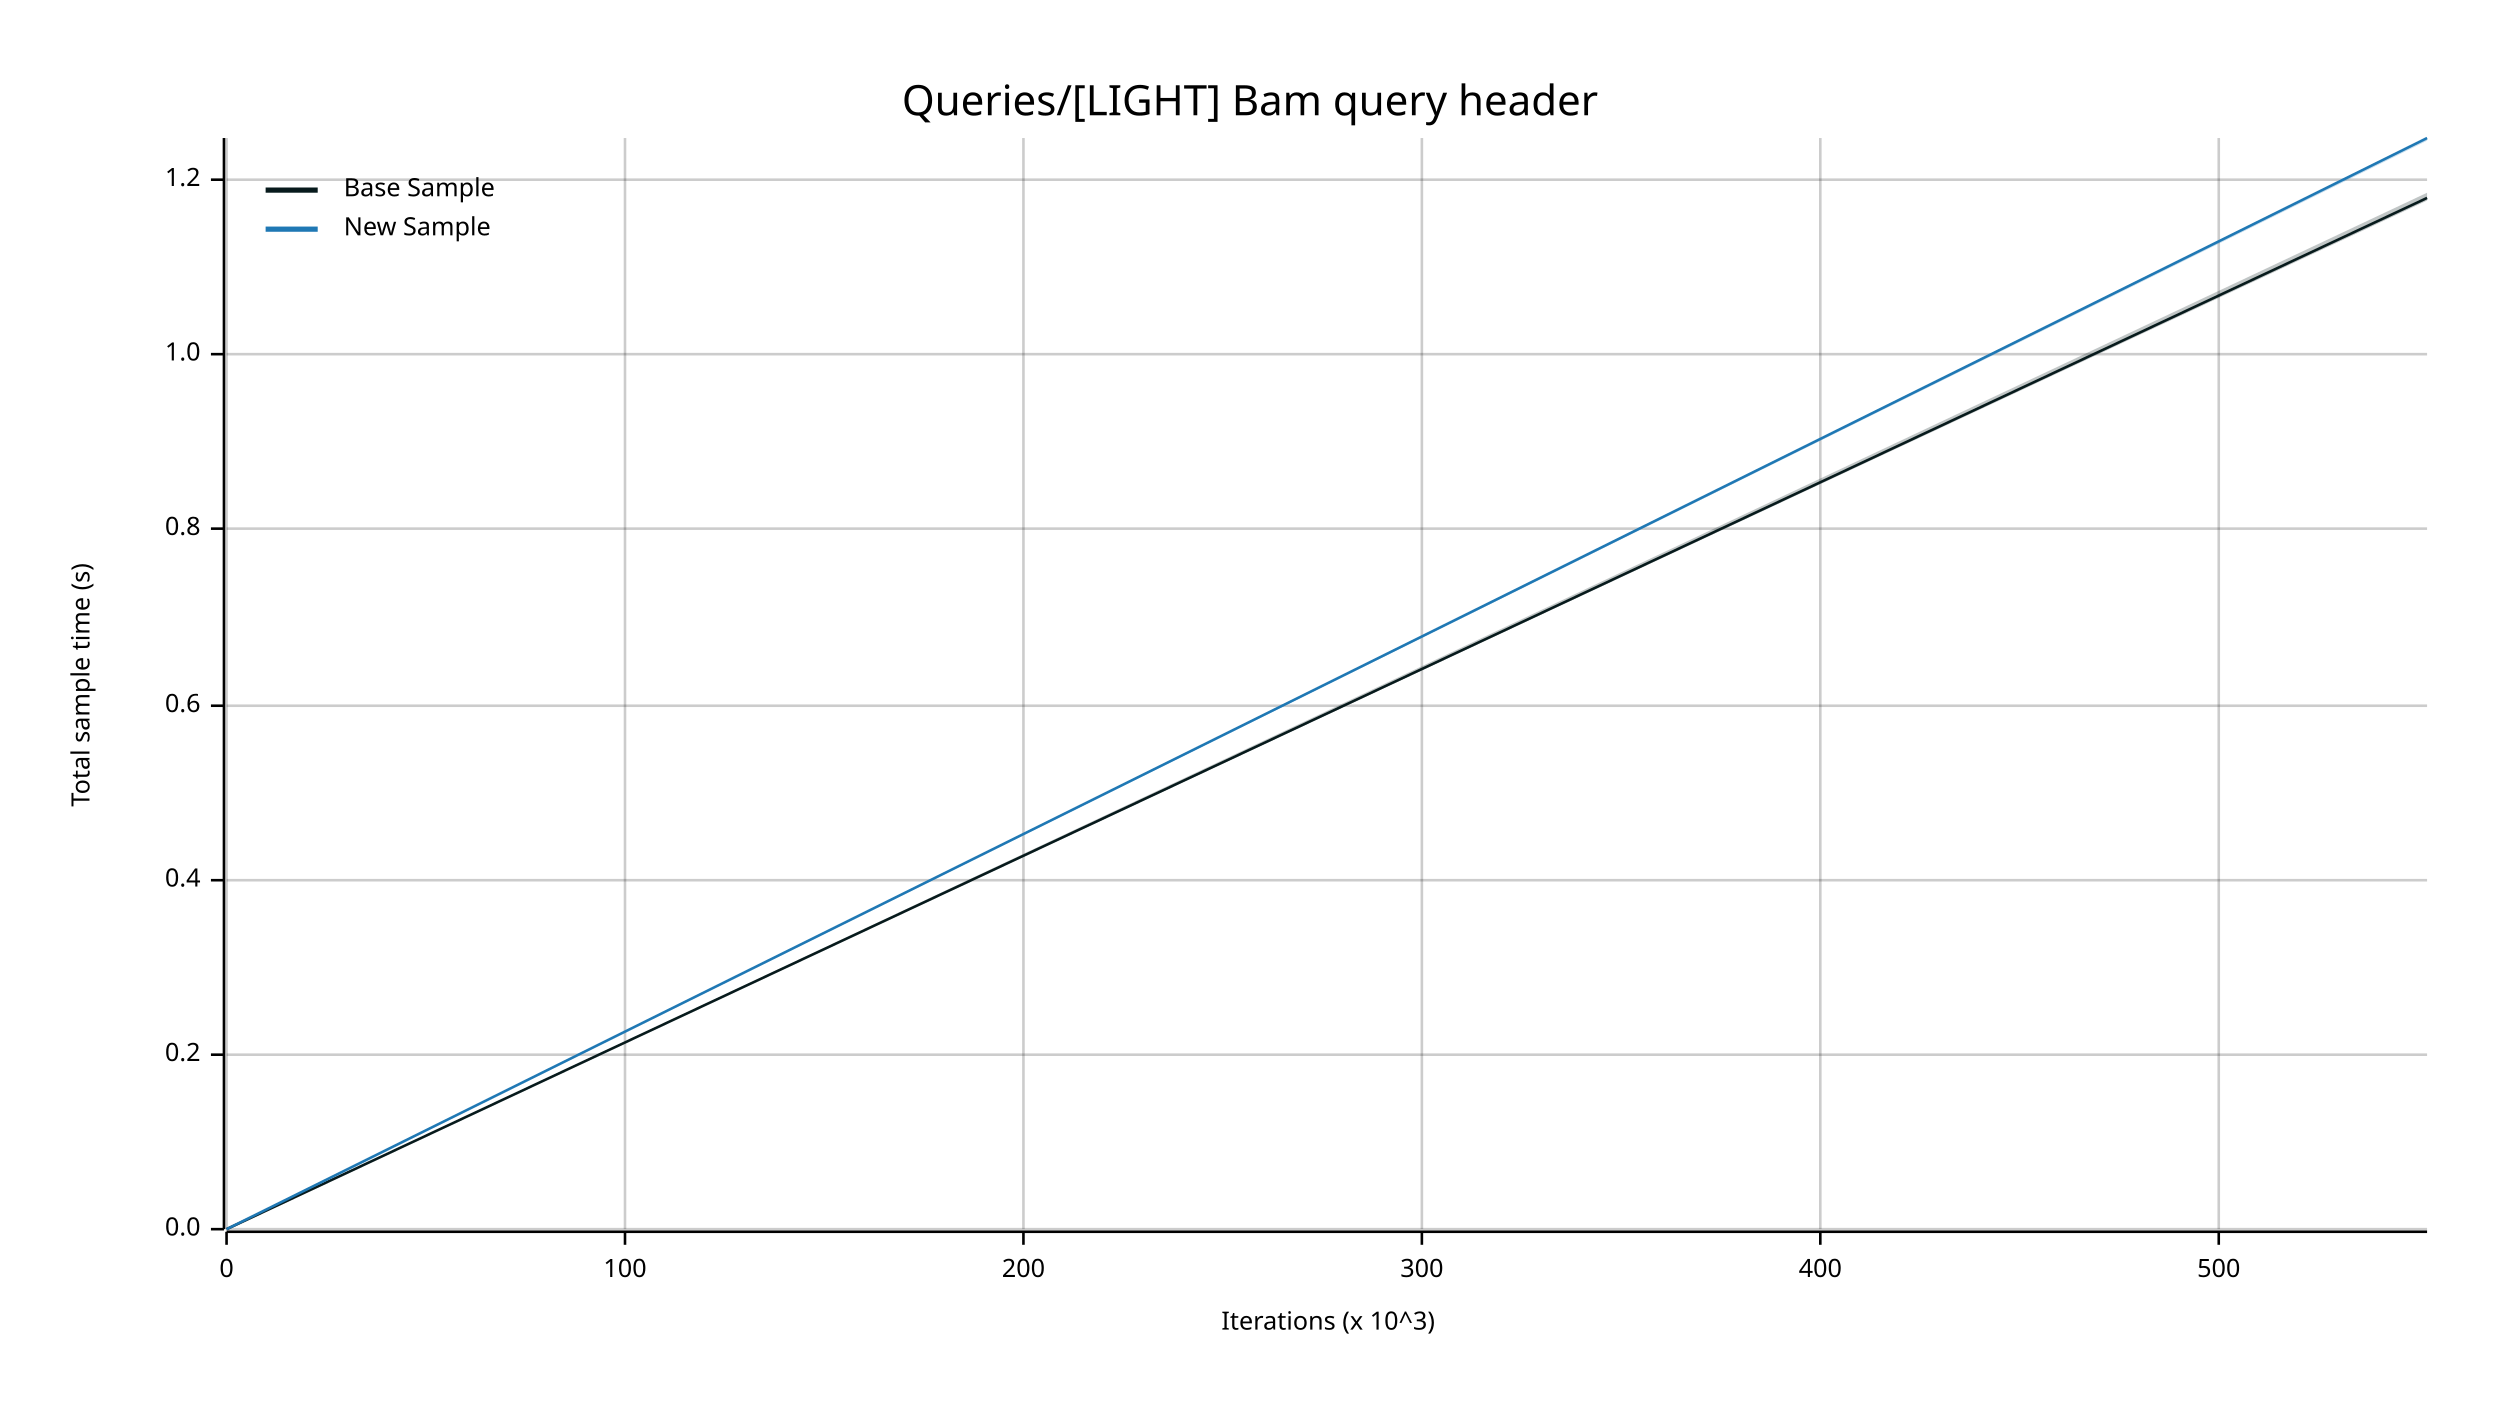
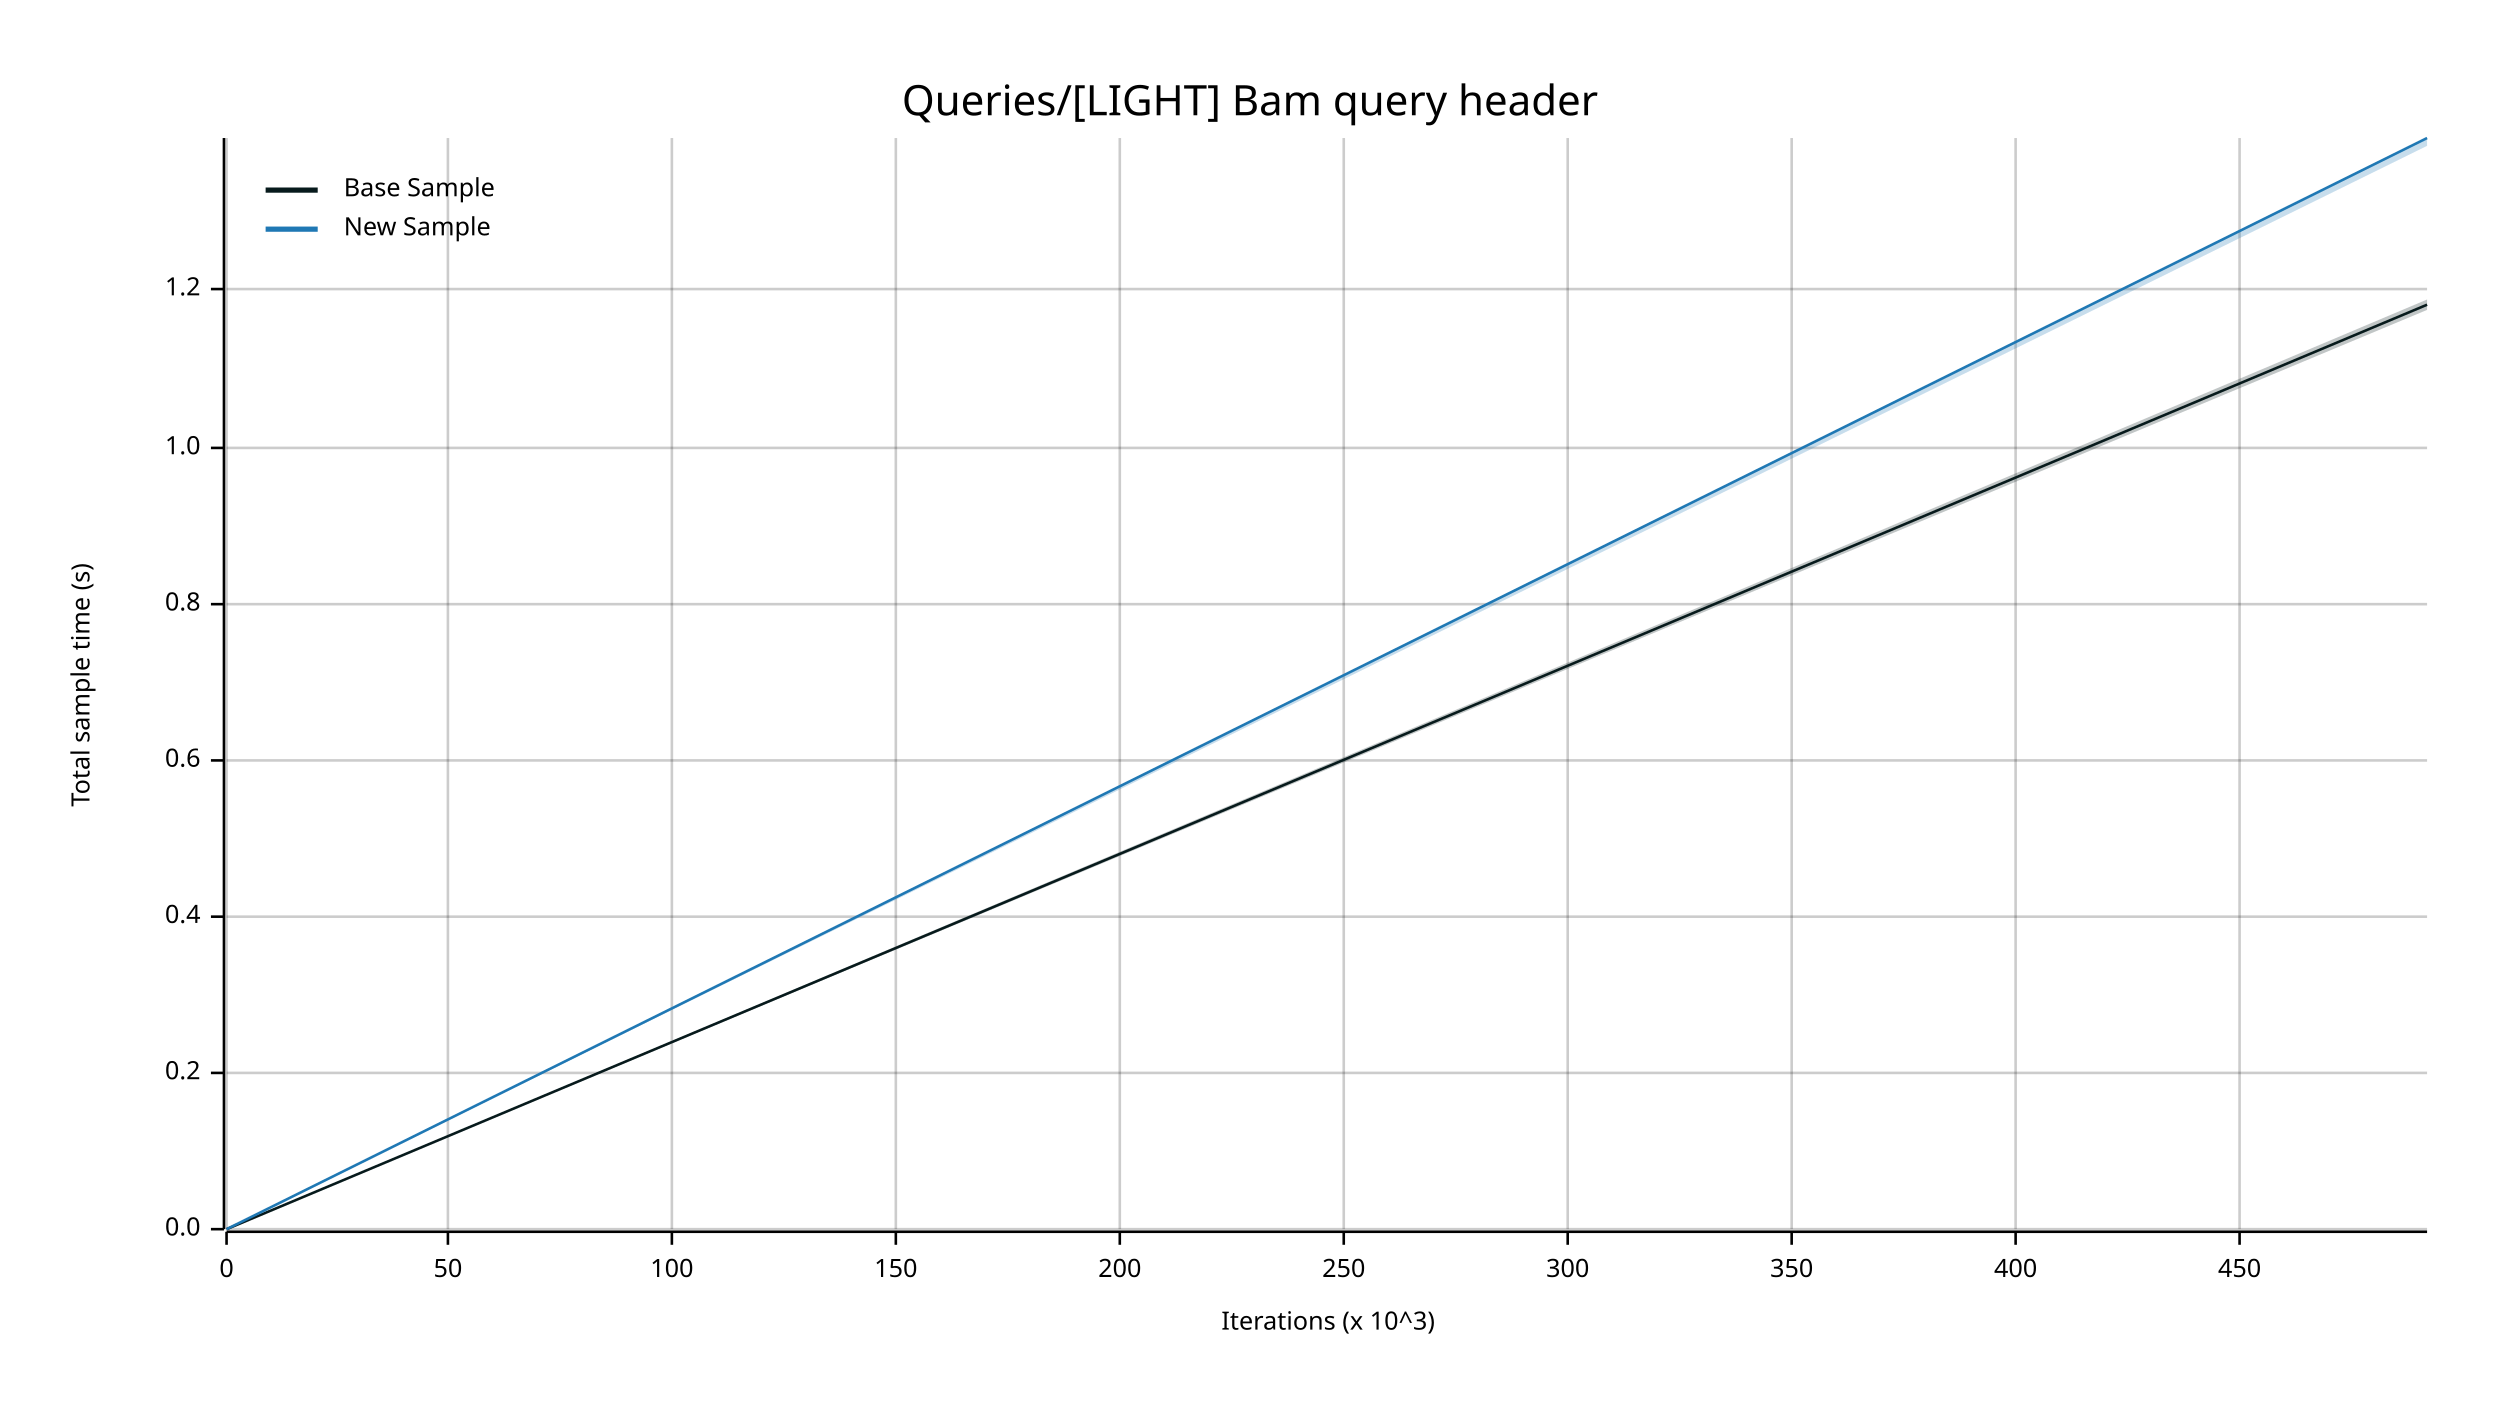
<svg xmlns="http://www.w3.org/2000/svg" width="960" height="540" viewBox="0 0 960 540">
  <text x="480" y="32" dy="0.76em" text-anchor="middle" font-family="sans-serif" font-size="16.129" opacity="1" fill="#000000">
Queries/[LIGHT] Bam query header
</text>
  <text x="27" y="263" dy="0.76em" text-anchor="middle" font-family="sans-serif" font-size="9.677" opacity="1" fill="#000000" transform="rotate(270, 27, 263)">
Total sample time (s)
</text>
  <text x="510" y="513" dy="-0.5ex" text-anchor="middle" font-family="sans-serif" font-size="9.677" opacity="1" fill="#000000">
Iterations (x 10^3)
</text>
  <line opacity="0.2" stroke="#000000" stroke-width="1" x1="87" y1="472" x2="87" y2="53" />
-   <line opacity="0.2" stroke="#000000" stroke-width="1" x1="240" y1="472" x2="240" y2="53" />
-   <line opacity="0.2" stroke="#000000" stroke-width="1" x1="393" y1="472" x2="393" y2="53" />
-   <line opacity="0.2" stroke="#000000" stroke-width="1" x1="546" y1="472" x2="546" y2="53" />
-   <line opacity="0.2" stroke="#000000" stroke-width="1" x1="699" y1="472" x2="699" y2="53" />
-   <line opacity="0.2" stroke="#000000" stroke-width="1" x1="852" y1="472" x2="852" y2="53" />
+   <line opacity="0.2" stroke="#000000" stroke-width="1" x1="172" y1="472" x2="172" y2="53" />
+   <line opacity="0.2" stroke="#000000" stroke-width="1" x1="258" y1="472" x2="258" y2="53" />
+   <line opacity="0.2" stroke="#000000" stroke-width="1" x1="344" y1="472" x2="344" y2="53" />
+   <line opacity="0.2" stroke="#000000" stroke-width="1" x1="430" y1="472" x2="430" y2="53" />
+   <line opacity="0.2" stroke="#000000" stroke-width="1" x1="516" y1="472" x2="516" y2="53" />
+   <line opacity="0.2" stroke="#000000" stroke-width="1" x1="602" y1="472" x2="602" y2="53" />
+   <line opacity="0.2" stroke="#000000" stroke-width="1" x1="688" y1="472" x2="688" y2="53" />
+   <line opacity="0.2" stroke="#000000" stroke-width="1" x1="774" y1="472" x2="774" y2="53" />
+   <line opacity="0.2" stroke="#000000" stroke-width="1" x1="860" y1="472" x2="860" y2="53" />
  <line opacity="0.2" stroke="#000000" stroke-width="1" x1="87" y1="472" x2="932" y2="472" />
-   <line opacity="0.2" stroke="#000000" stroke-width="1" x1="87" y1="405" x2="932" y2="405" />
-   <line opacity="0.2" stroke="#000000" stroke-width="1" x1="87" y1="338" x2="932" y2="338" />
-   <line opacity="0.2" stroke="#000000" stroke-width="1" x1="87" y1="271" x2="932" y2="271" />
-   <line opacity="0.2" stroke="#000000" stroke-width="1" x1="87" y1="203" x2="932" y2="203" />
-   <line opacity="0.2" stroke="#000000" stroke-width="1" x1="87" y1="136" x2="932" y2="136" />
-   <line opacity="0.2" stroke="#000000" stroke-width="1" x1="87" y1="69" x2="932" y2="69" />
+   <line opacity="0.2" stroke="#000000" stroke-width="1" x1="87" y1="412" x2="932" y2="412" />
+   <line opacity="0.2" stroke="#000000" stroke-width="1" x1="87" y1="352" x2="932" y2="352" />
+   <line opacity="0.2" stroke="#000000" stroke-width="1" x1="87" y1="292" x2="932" y2="292" />
+   <line opacity="0.2" stroke="#000000" stroke-width="1" x1="87" y1="232" x2="932" y2="232" />
+   <line opacity="0.2" stroke="#000000" stroke-width="1" x1="87" y1="172" x2="932" y2="172" />
+   <line opacity="0.2" stroke="#000000" stroke-width="1" x1="87" y1="111" x2="932" y2="111" />
  <polyline fill="none" opacity="1" stroke="#000000" stroke-width="1" points="86,53 86,472 " />
  <text x="77" y="472" dy="0.5ex" text-anchor="end" font-family="sans-serif" font-size="9.677" opacity="1" fill="#000000">
0.0
</text>
  <polyline fill="none" opacity="1" stroke="#000000" stroke-width="1" points="81,472 86,472 " />
-   <text x="77" y="405" dy="0.5ex" text-anchor="end" font-family="sans-serif" font-size="9.677" opacity="1" fill="#000000">
+   <text x="77" y="412" dy="0.5ex" text-anchor="end" font-family="sans-serif" font-size="9.677" opacity="1" fill="#000000">
0.2
</text>
-   <polyline fill="none" opacity="1" stroke="#000000" stroke-width="1" points="81,405 86,405 " />
-   <text x="77" y="338" dy="0.5ex" text-anchor="end" font-family="sans-serif" font-size="9.677" opacity="1" fill="#000000">
+   <polyline fill="none" opacity="1" stroke="#000000" stroke-width="1" points="81,412 86,412 " />
+   <text x="77" y="352" dy="0.5ex" text-anchor="end" font-family="sans-serif" font-size="9.677" opacity="1" fill="#000000">
0.4
</text>
-   <polyline fill="none" opacity="1" stroke="#000000" stroke-width="1" points="81,338 86,338 " />
-   <text x="77" y="271" dy="0.5ex" text-anchor="end" font-family="sans-serif" font-size="9.677" opacity="1" fill="#000000">
+   <polyline fill="none" opacity="1" stroke="#000000" stroke-width="1" points="81,352 86,352 " />
+   <text x="77" y="292" dy="0.5ex" text-anchor="end" font-family="sans-serif" font-size="9.677" opacity="1" fill="#000000">
0.6
</text>
-   <polyline fill="none" opacity="1" stroke="#000000" stroke-width="1" points="81,271 86,271 " />
-   <text x="77" y="203" dy="0.5ex" text-anchor="end" font-family="sans-serif" font-size="9.677" opacity="1" fill="#000000">
+   <polyline fill="none" opacity="1" stroke="#000000" stroke-width="1" points="81,292 86,292 " />
+   <text x="77" y="232" dy="0.5ex" text-anchor="end" font-family="sans-serif" font-size="9.677" opacity="1" fill="#000000">
0.8
</text>
-   <polyline fill="none" opacity="1" stroke="#000000" stroke-width="1" points="81,203 86,203 " />
-   <text x="77" y="136" dy="0.5ex" text-anchor="end" font-family="sans-serif" font-size="9.677" opacity="1" fill="#000000">
+   <polyline fill="none" opacity="1" stroke="#000000" stroke-width="1" points="81,232 86,232 " />
+   <text x="77" y="172" dy="0.5ex" text-anchor="end" font-family="sans-serif" font-size="9.677" opacity="1" fill="#000000">
1.0
</text>
-   <polyline fill="none" opacity="1" stroke="#000000" stroke-width="1" points="81,136 86,136 " />
-   <text x="77" y="69" dy="0.5ex" text-anchor="end" font-family="sans-serif" font-size="9.677" opacity="1" fill="#000000">
+   <polyline fill="none" opacity="1" stroke="#000000" stroke-width="1" points="81,172 86,172 " />
+   <text x="77" y="111" dy="0.5ex" text-anchor="end" font-family="sans-serif" font-size="9.677" opacity="1" fill="#000000">
1.2
</text>
-   <polyline fill="none" opacity="1" stroke="#000000" stroke-width="1" points="81,69 86,69 " />
+   <polyline fill="none" opacity="1" stroke="#000000" stroke-width="1" points="81,111 86,111 " />
  <polyline fill="none" opacity="1" stroke="#000000" stroke-width="1" points="87,473 932,473 " />
  <text x="87" y="483" dy="0.76em" text-anchor="middle" font-family="sans-serif" font-size="9.677" opacity="1" fill="#000000">
0
</text>
  <polyline fill="none" opacity="1" stroke="#000000" stroke-width="1" points="87,473 87,478 " />
-   <text x="240" y="483" dy="0.76em" text-anchor="middle" font-family="sans-serif" font-size="9.677" opacity="1" fill="#000000">
+   <text x="172" y="483" dy="0.76em" text-anchor="middle" font-family="sans-serif" font-size="9.677" opacity="1" fill="#000000">
+ 50
+ </text>
+   <polyline fill="none" opacity="1" stroke="#000000" stroke-width="1" points="172,473 172,478 " />
+   <text x="258" y="483" dy="0.76em" text-anchor="middle" font-family="sans-serif" font-size="9.677" opacity="1" fill="#000000">
100
</text>
-   <polyline fill="none" opacity="1" stroke="#000000" stroke-width="1" points="240,473 240,478 " />
-   <text x="393" y="483" dy="0.76em" text-anchor="middle" font-family="sans-serif" font-size="9.677" opacity="1" fill="#000000">
+   <polyline fill="none" opacity="1" stroke="#000000" stroke-width="1" points="258,473 258,478 " />
+   <text x="344" y="483" dy="0.76em" text-anchor="middle" font-family="sans-serif" font-size="9.677" opacity="1" fill="#000000">
+ 150
+ </text>
+   <polyline fill="none" opacity="1" stroke="#000000" stroke-width="1" points="344,473 344,478 " />
+   <text x="430" y="483" dy="0.76em" text-anchor="middle" font-family="sans-serif" font-size="9.677" opacity="1" fill="#000000">
200
</text>
-   <polyline fill="none" opacity="1" stroke="#000000" stroke-width="1" points="393,473 393,478 " />
-   <text x="546" y="483" dy="0.76em" text-anchor="middle" font-family="sans-serif" font-size="9.677" opacity="1" fill="#000000">
+   <polyline fill="none" opacity="1" stroke="#000000" stroke-width="1" points="430,473 430,478 " />
+   <text x="516" y="483" dy="0.76em" text-anchor="middle" font-family="sans-serif" font-size="9.677" opacity="1" fill="#000000">
+ 250
+ </text>
+   <polyline fill="none" opacity="1" stroke="#000000" stroke-width="1" points="516,473 516,478 " />
+   <text x="602" y="483" dy="0.76em" text-anchor="middle" font-family="sans-serif" font-size="9.677" opacity="1" fill="#000000">
300
</text>
-   <polyline fill="none" opacity="1" stroke="#000000" stroke-width="1" points="546,473 546,478 " />
-   <text x="699" y="483" dy="0.76em" text-anchor="middle" font-family="sans-serif" font-size="9.677" opacity="1" fill="#000000">
+   <polyline fill="none" opacity="1" stroke="#000000" stroke-width="1" points="602,473 602,478 " />
+   <text x="688" y="483" dy="0.76em" text-anchor="middle" font-family="sans-serif" font-size="9.677" opacity="1" fill="#000000">
+ 350
+ </text>
+   <polyline fill="none" opacity="1" stroke="#000000" stroke-width="1" points="688,473 688,478 " />
+   <text x="774" y="483" dy="0.76em" text-anchor="middle" font-family="sans-serif" font-size="9.677" opacity="1" fill="#000000">
400
</text>
-   <polyline fill="none" opacity="1" stroke="#000000" stroke-width="1" points="699,473 699,478 " />
-   <text x="852" y="483" dy="0.76em" text-anchor="middle" font-family="sans-serif" font-size="9.677" opacity="1" fill="#000000">
- 500
+   <polyline fill="none" opacity="1" stroke="#000000" stroke-width="1" points="774,473 774,478 " />
+   <text x="860" y="483" dy="0.76em" text-anchor="middle" font-family="sans-serif" font-size="9.677" opacity="1" fill="#000000">
+ 450
</text>
-   <polyline fill="none" opacity="1" stroke="#000000" stroke-width="1" points="852,473 852,478 " />
-   <polyline fill="none" opacity="1" stroke="#071A1C" stroke-width="1" points="87,472 932,76 " />
-   <polygon opacity="0.25" fill="#071A1C" points="87,472 932,77 932,74 " />
+   <polyline fill="none" opacity="1" stroke="#000000" stroke-width="1" points="860,473 860,478 " />
+   <polyline fill="none" opacity="1" stroke="#071A1C" stroke-width="1" points="87,472 932,117 " />
+   <polygon opacity="0.25" fill="#071A1C" points="87,472 932,119 932,115 " />
  <polyline fill="none" opacity="1" stroke="#1F78B4" stroke-width="1" points="87,472 932,53 " />
-   <polygon opacity="0.25" fill="#1F78B4" points="87,472 932,54 932,53 " />
+   <polygon opacity="0.25" fill="#1F78B4" points="87,472 932,56 932,53 " />
  <text x="132" y="68" dy="0.76em" text-anchor="start" font-family="sans-serif" font-size="9.677" opacity="1" fill="#000000">
Base Sample
</text>
  <text x="132" y="83" dy="0.76em" text-anchor="start" font-family="sans-serif" font-size="9.677" opacity="1" fill="#000000">
New Sample
</text>
  <polyline fill="none" opacity="1" stroke="#071A1C" stroke-width="2" points="102,73 122,73 " />
  <polyline fill="none" opacity="1" stroke="#1F78B4" stroke-width="2" points="102,88 122,88 " />
</svg>
